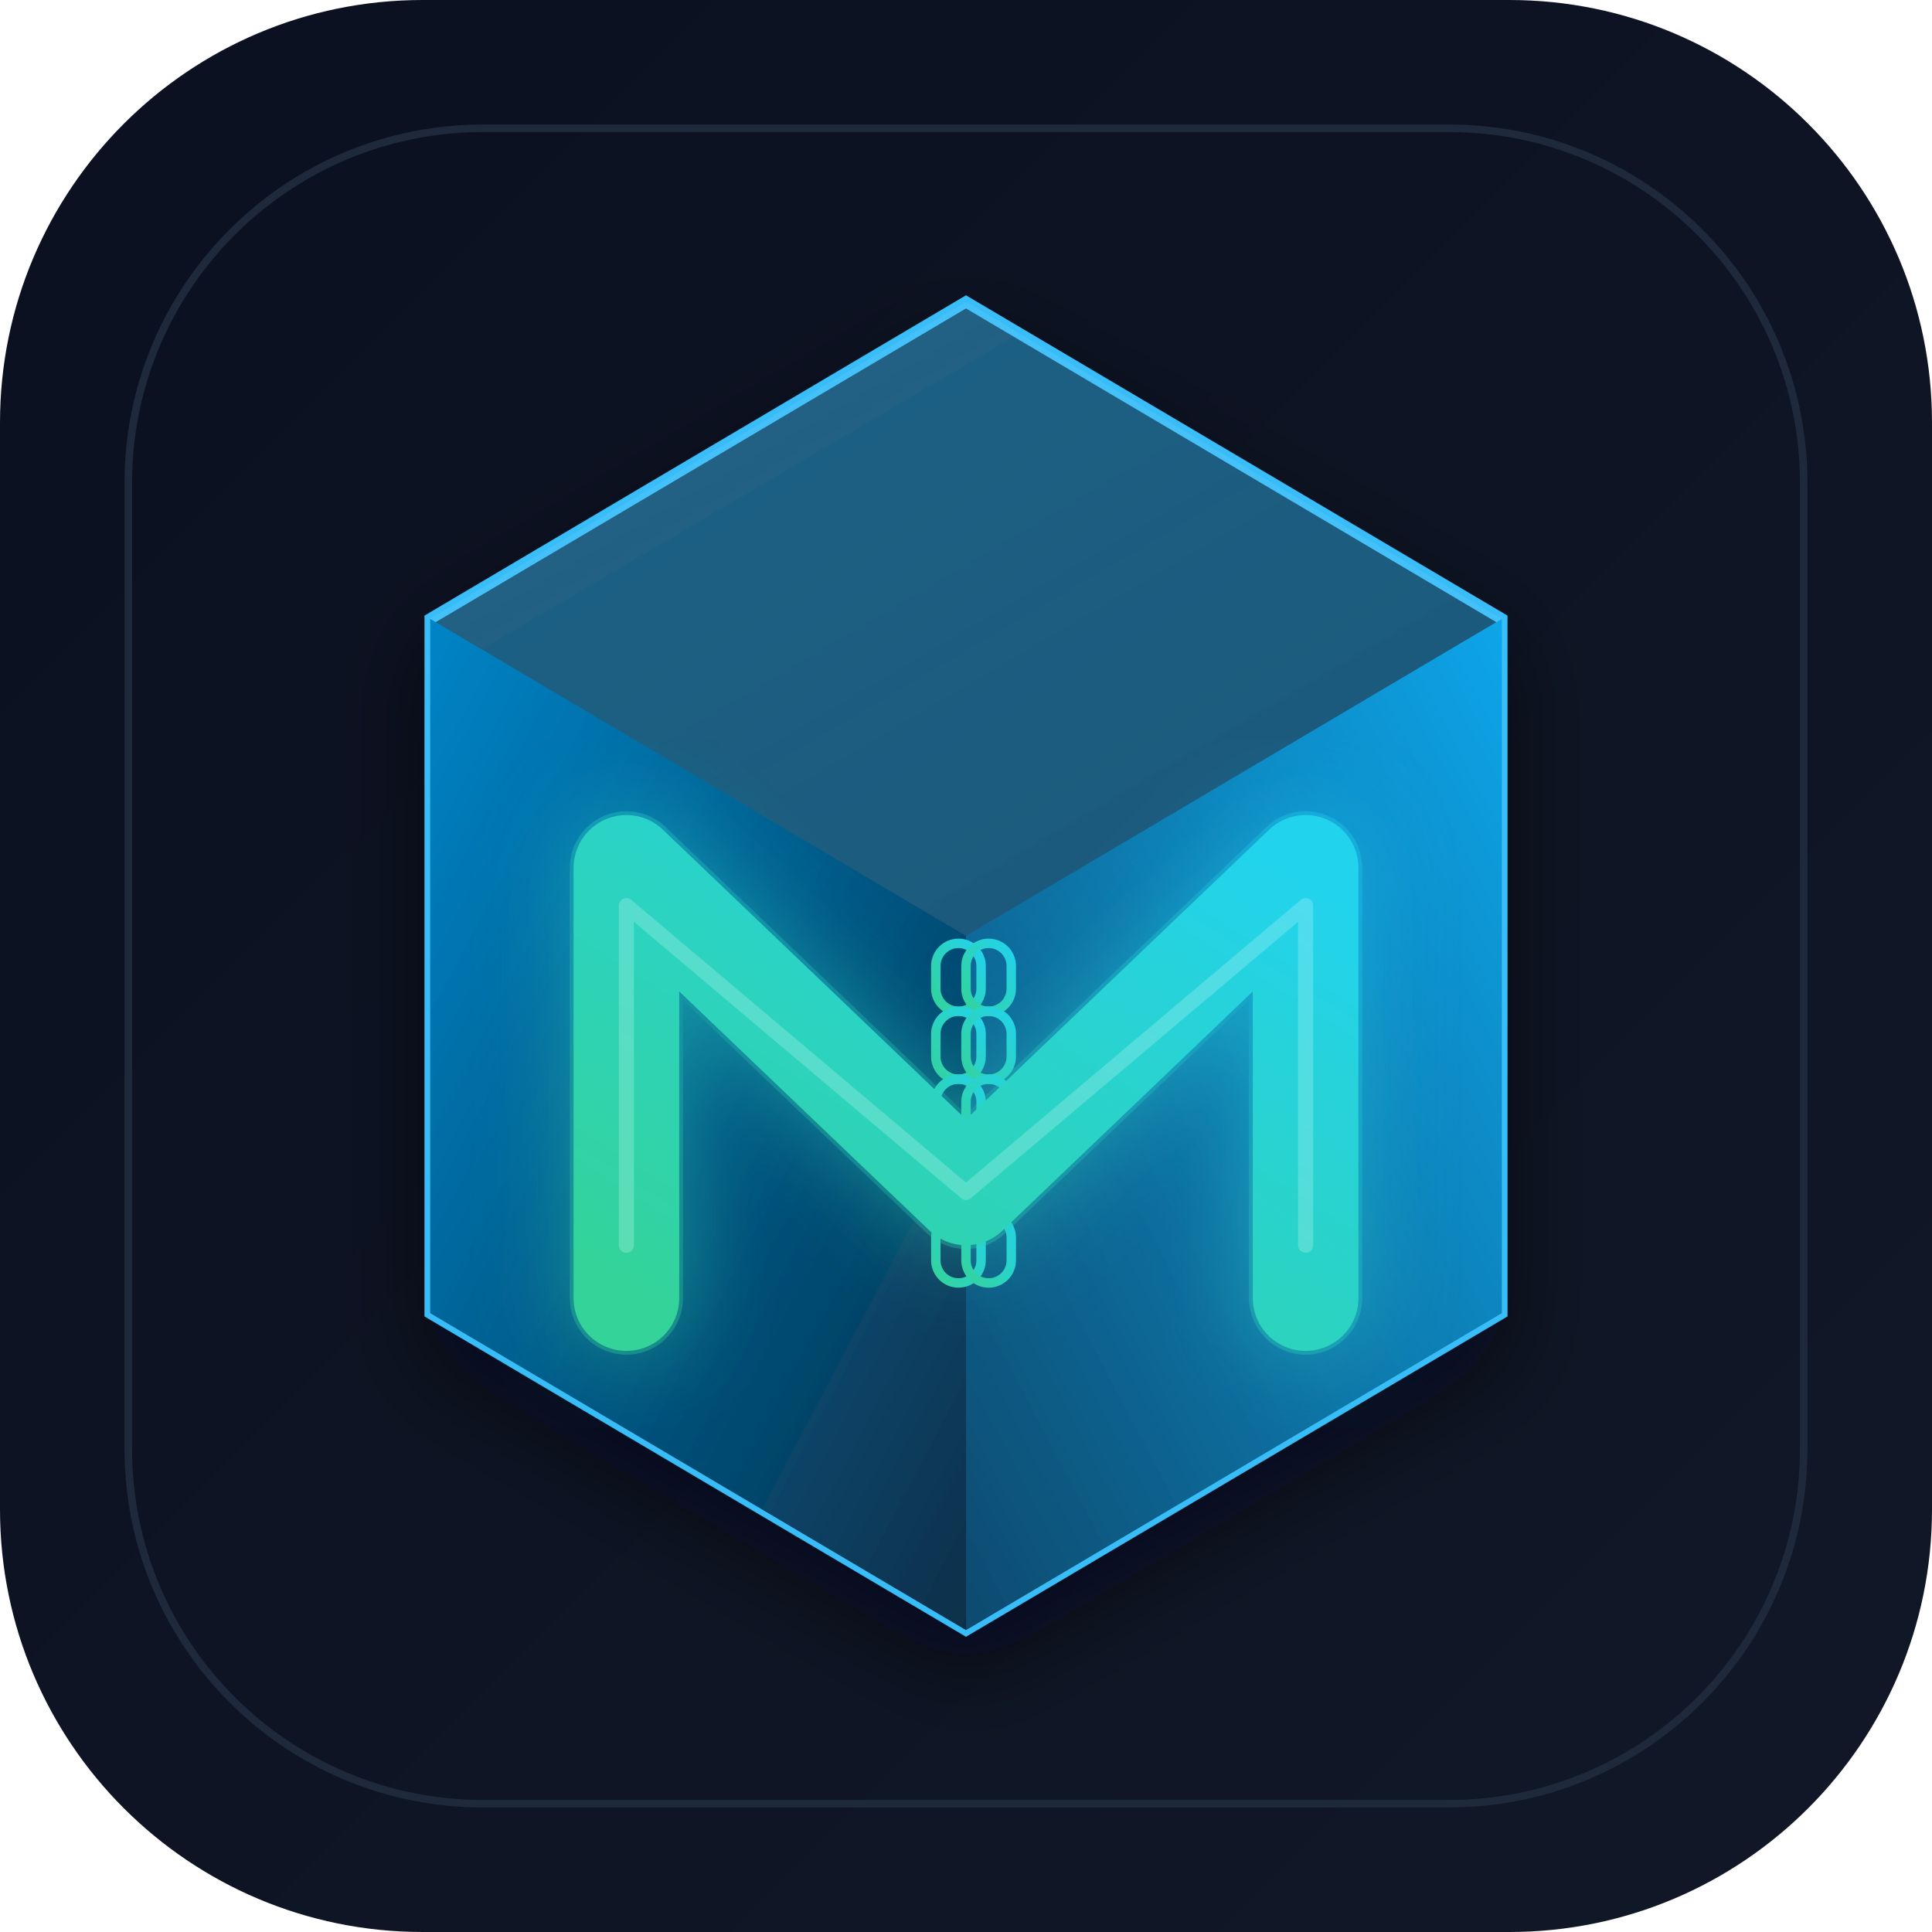
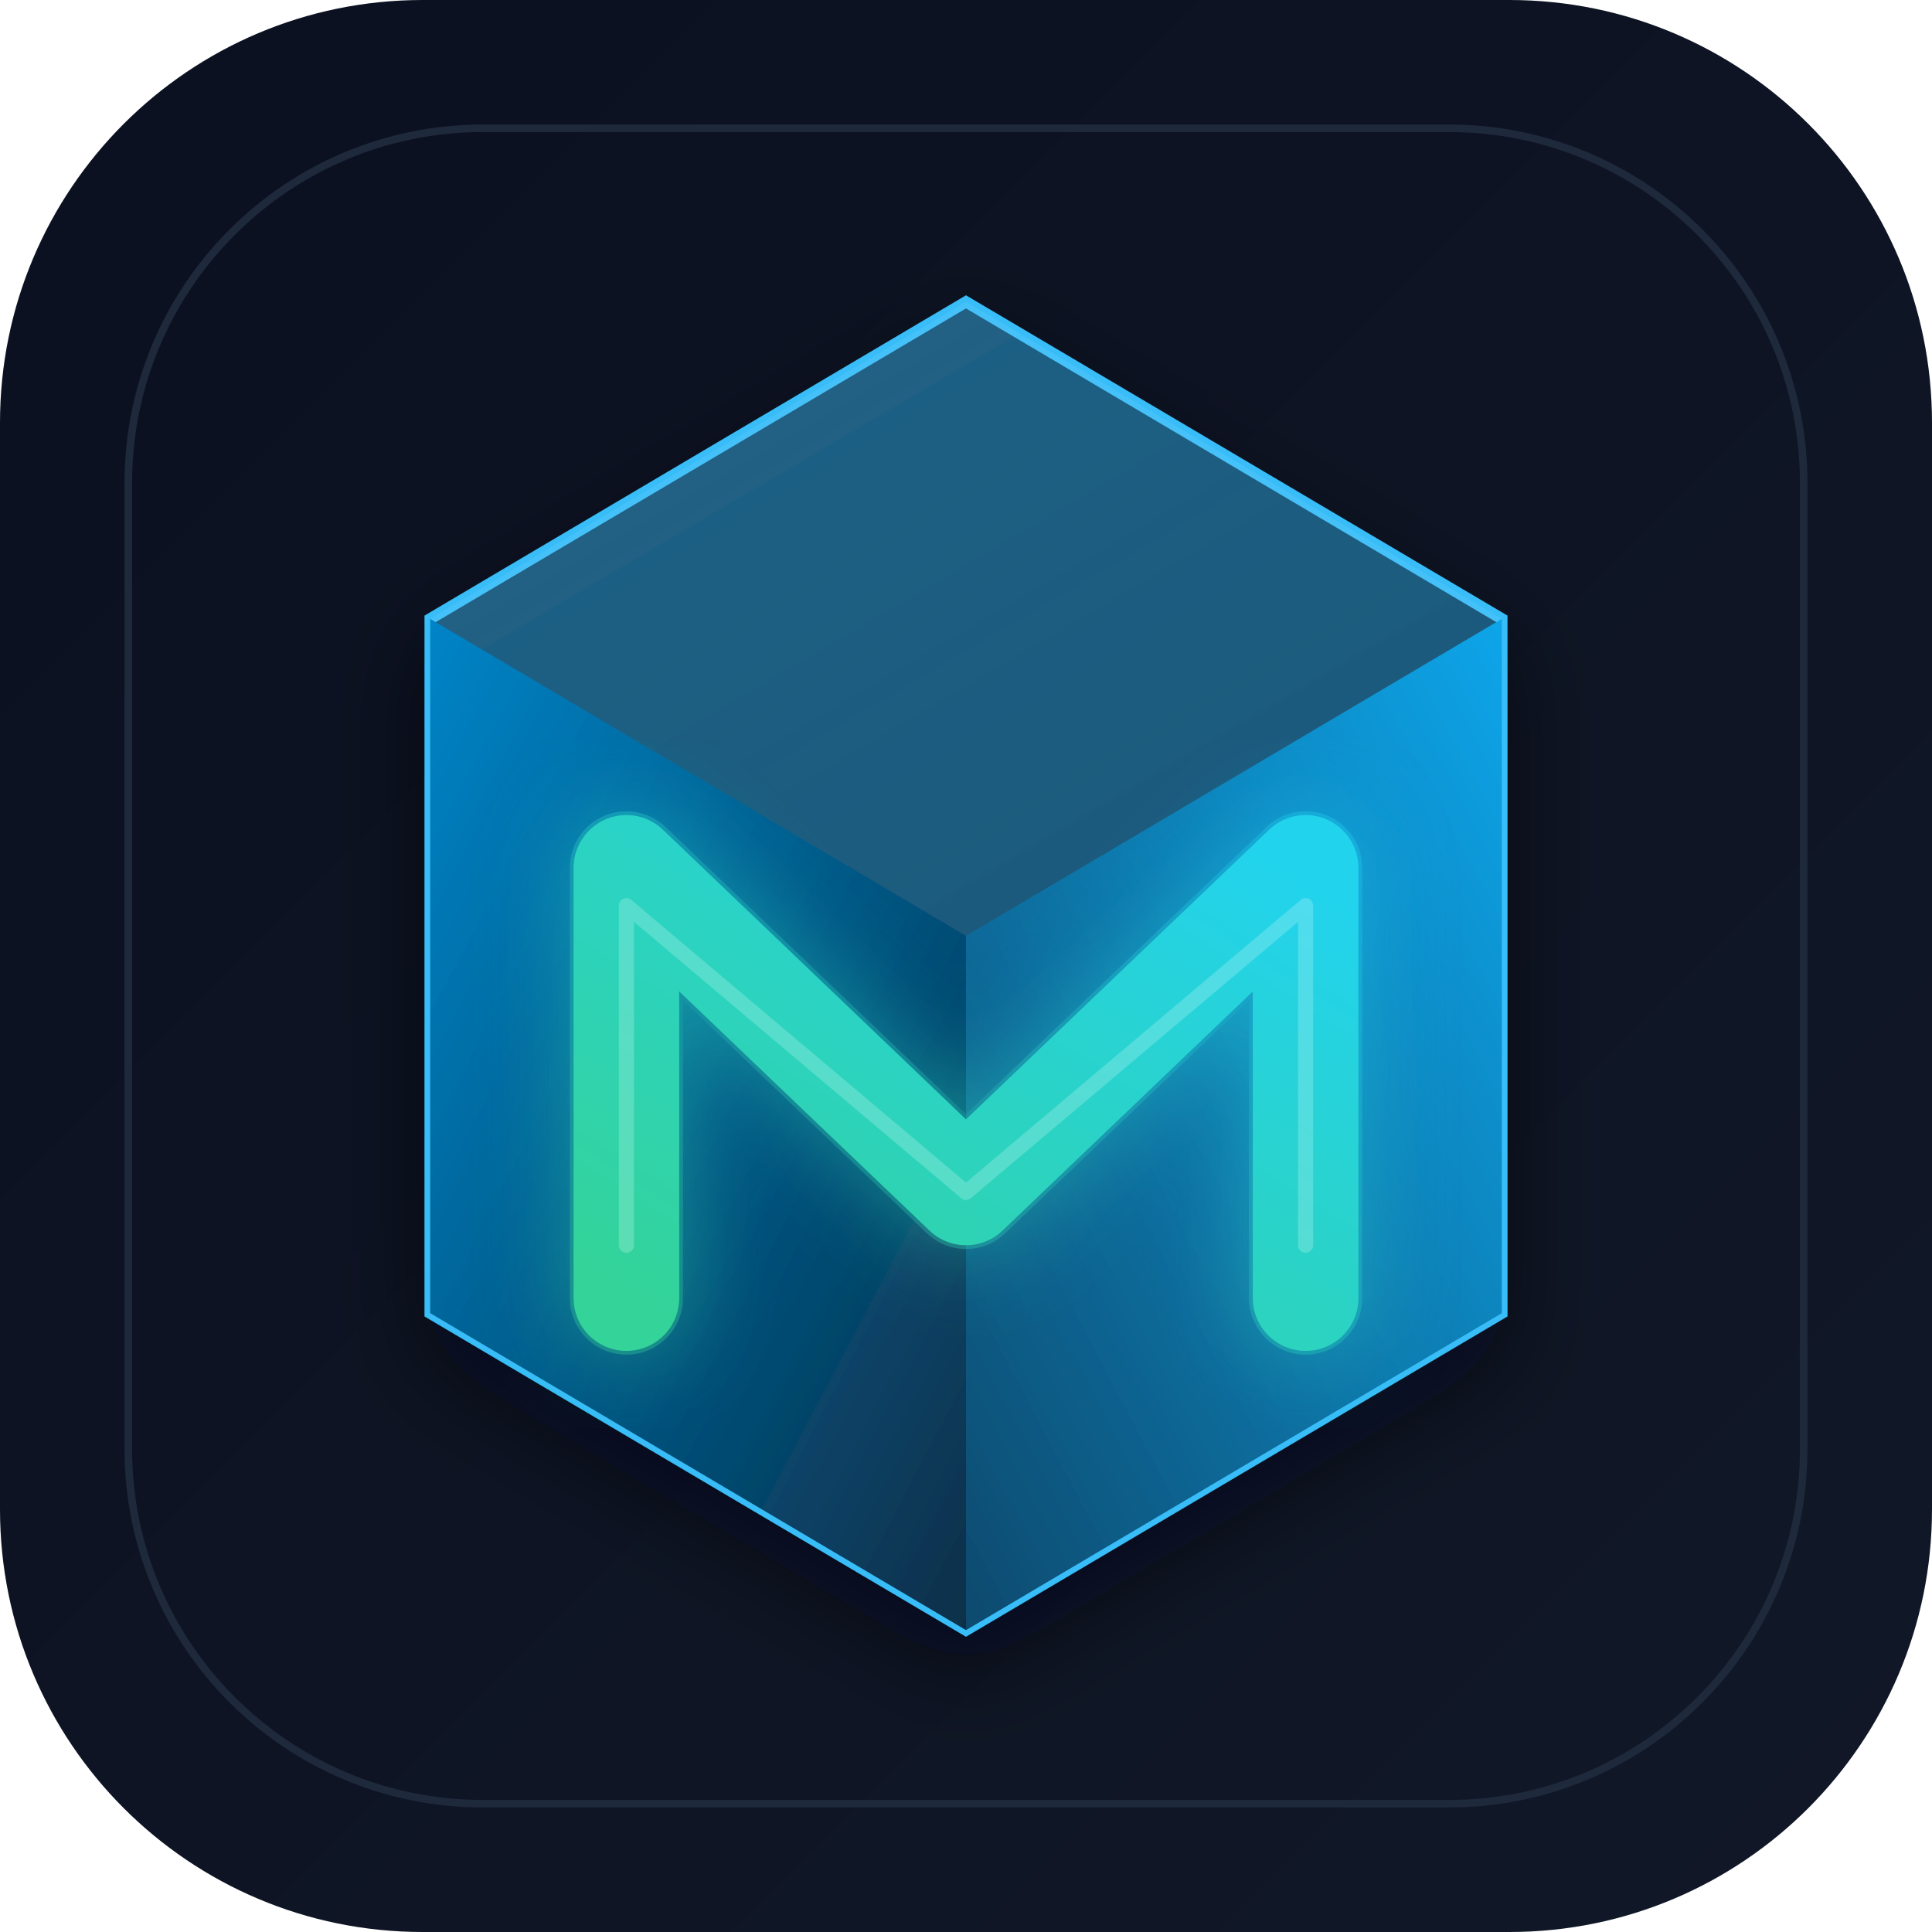
<svg xmlns="http://www.w3.org/2000/svg" width="1024" height="1024" viewBox="0 0 512 512" role="img" aria-labelledby="title desc" shape-rendering="geometricPrecision">
  <defs>
    <linearGradient id="bg" x1="0" y1="0" x2="1" y2="1">
      <stop offset="0" stop-color="#0B1020" />
      <stop offset="1" stop-color="#111827" />
    </linearGradient>
    <linearGradient id="mint" x1="0" y1="1" x2="1" y2="0">
      <stop offset="0" stop-color="#34D399" />
      <stop offset="1" stop-color="#22D3EE" />
    </linearGradient>
    <filter id="glow" x="-30%" y="-30%" width="160%" height="160%">
      <feGaussianBlur stdDeviation="12" result="blur" />
      <feMerge>
        <feMergeNode in="blur" />
        <feMergeNode in="SourceGraphic" />
      </feMerge>
    </filter>
    <linearGradient id="faceL" x1="0" y1="0" x2="1" y2="1">
      <stop offset="0" stop-color="#0284C7" />
      <stop offset="1" stop-color="#082F49" />
    </linearGradient>
    <linearGradient id="faceR" x1="1" y1="0" x2="0" y2="1">
      <stop offset="0" stop-color="#0EA5E9" />
      <stop offset="1" stop-color="#0C4A6E" />
    </linearGradient>
    <linearGradient id="faceTop" x1="0" y1="0" x2="1" y2="1">
      <stop offset="0" stop-color="#7DD3FC" stop-opacity="0.18" />
      <stop offset="1" stop-color="#BAE6FD" stop-opacity="0.08" />
    </linearGradient>
    <filter id="softShadow" x="-30%" y="-30%" width="160%" height="160%">
      <feDropShadow dx="0" dy="10" stdDeviation="12" flood-color="#020617" flood-opacity="0.55" />
    </filter>
  </defs>
  <rect width="512" height="512" rx="112" fill="url(#bg)" />
  <rect x="34" y="34" width="444" height="444" rx="94" fill="none" stroke="#1E293B" stroke-width="2" />
  <g filter="url(#softShadow)">
    <path d="M256 80 398 164 398 348 256 432 114 348 114 164Z" fill="#0C4A6E" stroke="#38BDF8" stroke-width="3" />
    <path d="M114 164 256 248 256 432 114 348Z" fill="url(#faceL)" />
    <path d="M256 248 398 164 398 348 256 432Z" fill="url(#faceR)" />
    <path d="M256 80 398 164 256 248 114 164Z" fill="url(#faceTop)" />
  </g>
-   <g fill="none" stroke="url(#mint)" stroke-width="2.5" stroke-linejoin="round" stroke-linecap="round">
-     <rect x="248" y="250" width="12" height="18" rx="6" />
-     <rect x="256" y="250" width="12" height="18" rx="6" />
-     <rect x="248" y="268" width="12" height="18" rx="6" />
-     <rect x="256" y="268" width="12" height="18" rx="6" />
-     <rect x="248" y="286" width="12" height="18" rx="6" />
-     <rect x="256" y="286" width="12" height="18" rx="6" />
-     <rect x="248" y="304" width="12" height="18" rx="6" />
-     <rect x="256" y="304" width="12" height="18" rx="6" />
-     <rect x="248" y="322" width="12" height="18" rx="6" />
-     <rect x="256" y="322" width="12" height="18" rx="6" />
-   </g>
  <g filter="url(#glow)" opacity="0.45">
    <path d="M166 344V230L256 316 346 230V344" fill="none" stroke="url(#mint)" stroke-width="30" stroke-linecap="round" stroke-linejoin="round" />
  </g>
  <path d="M166 344V230L256 316 346 230V344" fill="none" stroke="url(#mint)" stroke-width="28" stroke-linecap="round" stroke-linejoin="round" />
  <path d="M166 330V240L256 316 346 240V330" fill="none" stroke="#ECFEFF" stroke-width="4" stroke-linecap="round" stroke-linejoin="round" opacity="0.22" />
</svg>
